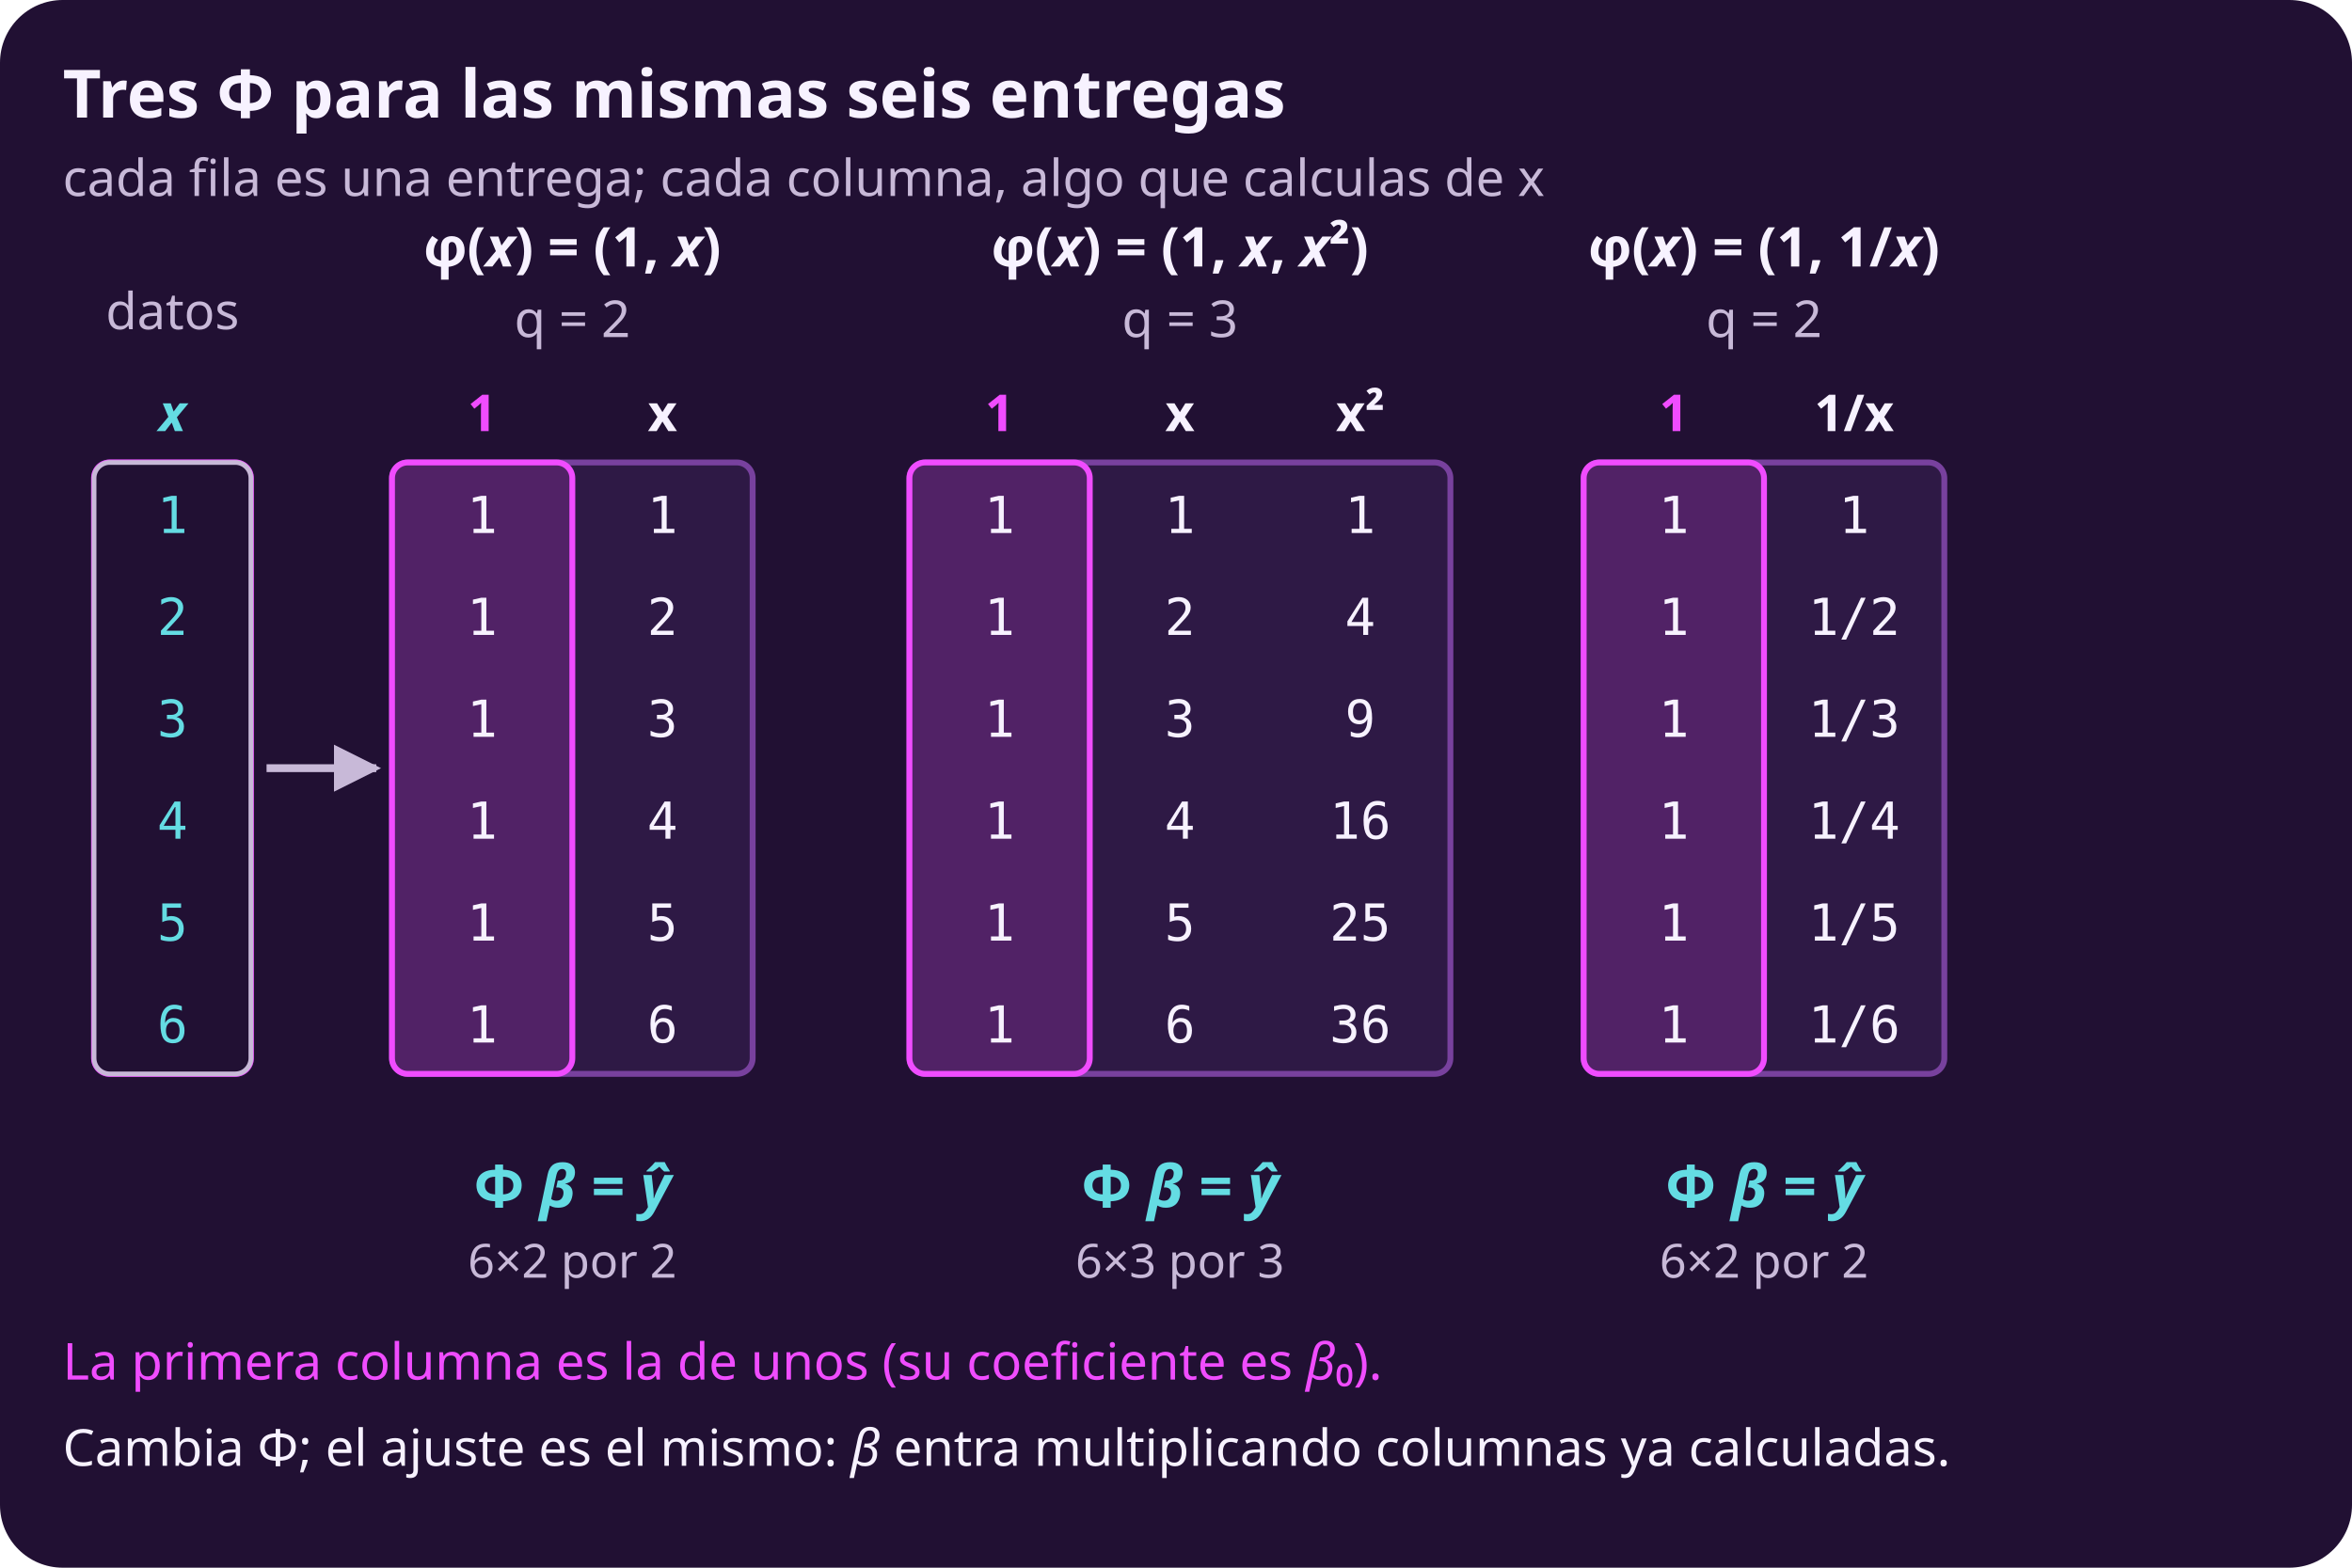
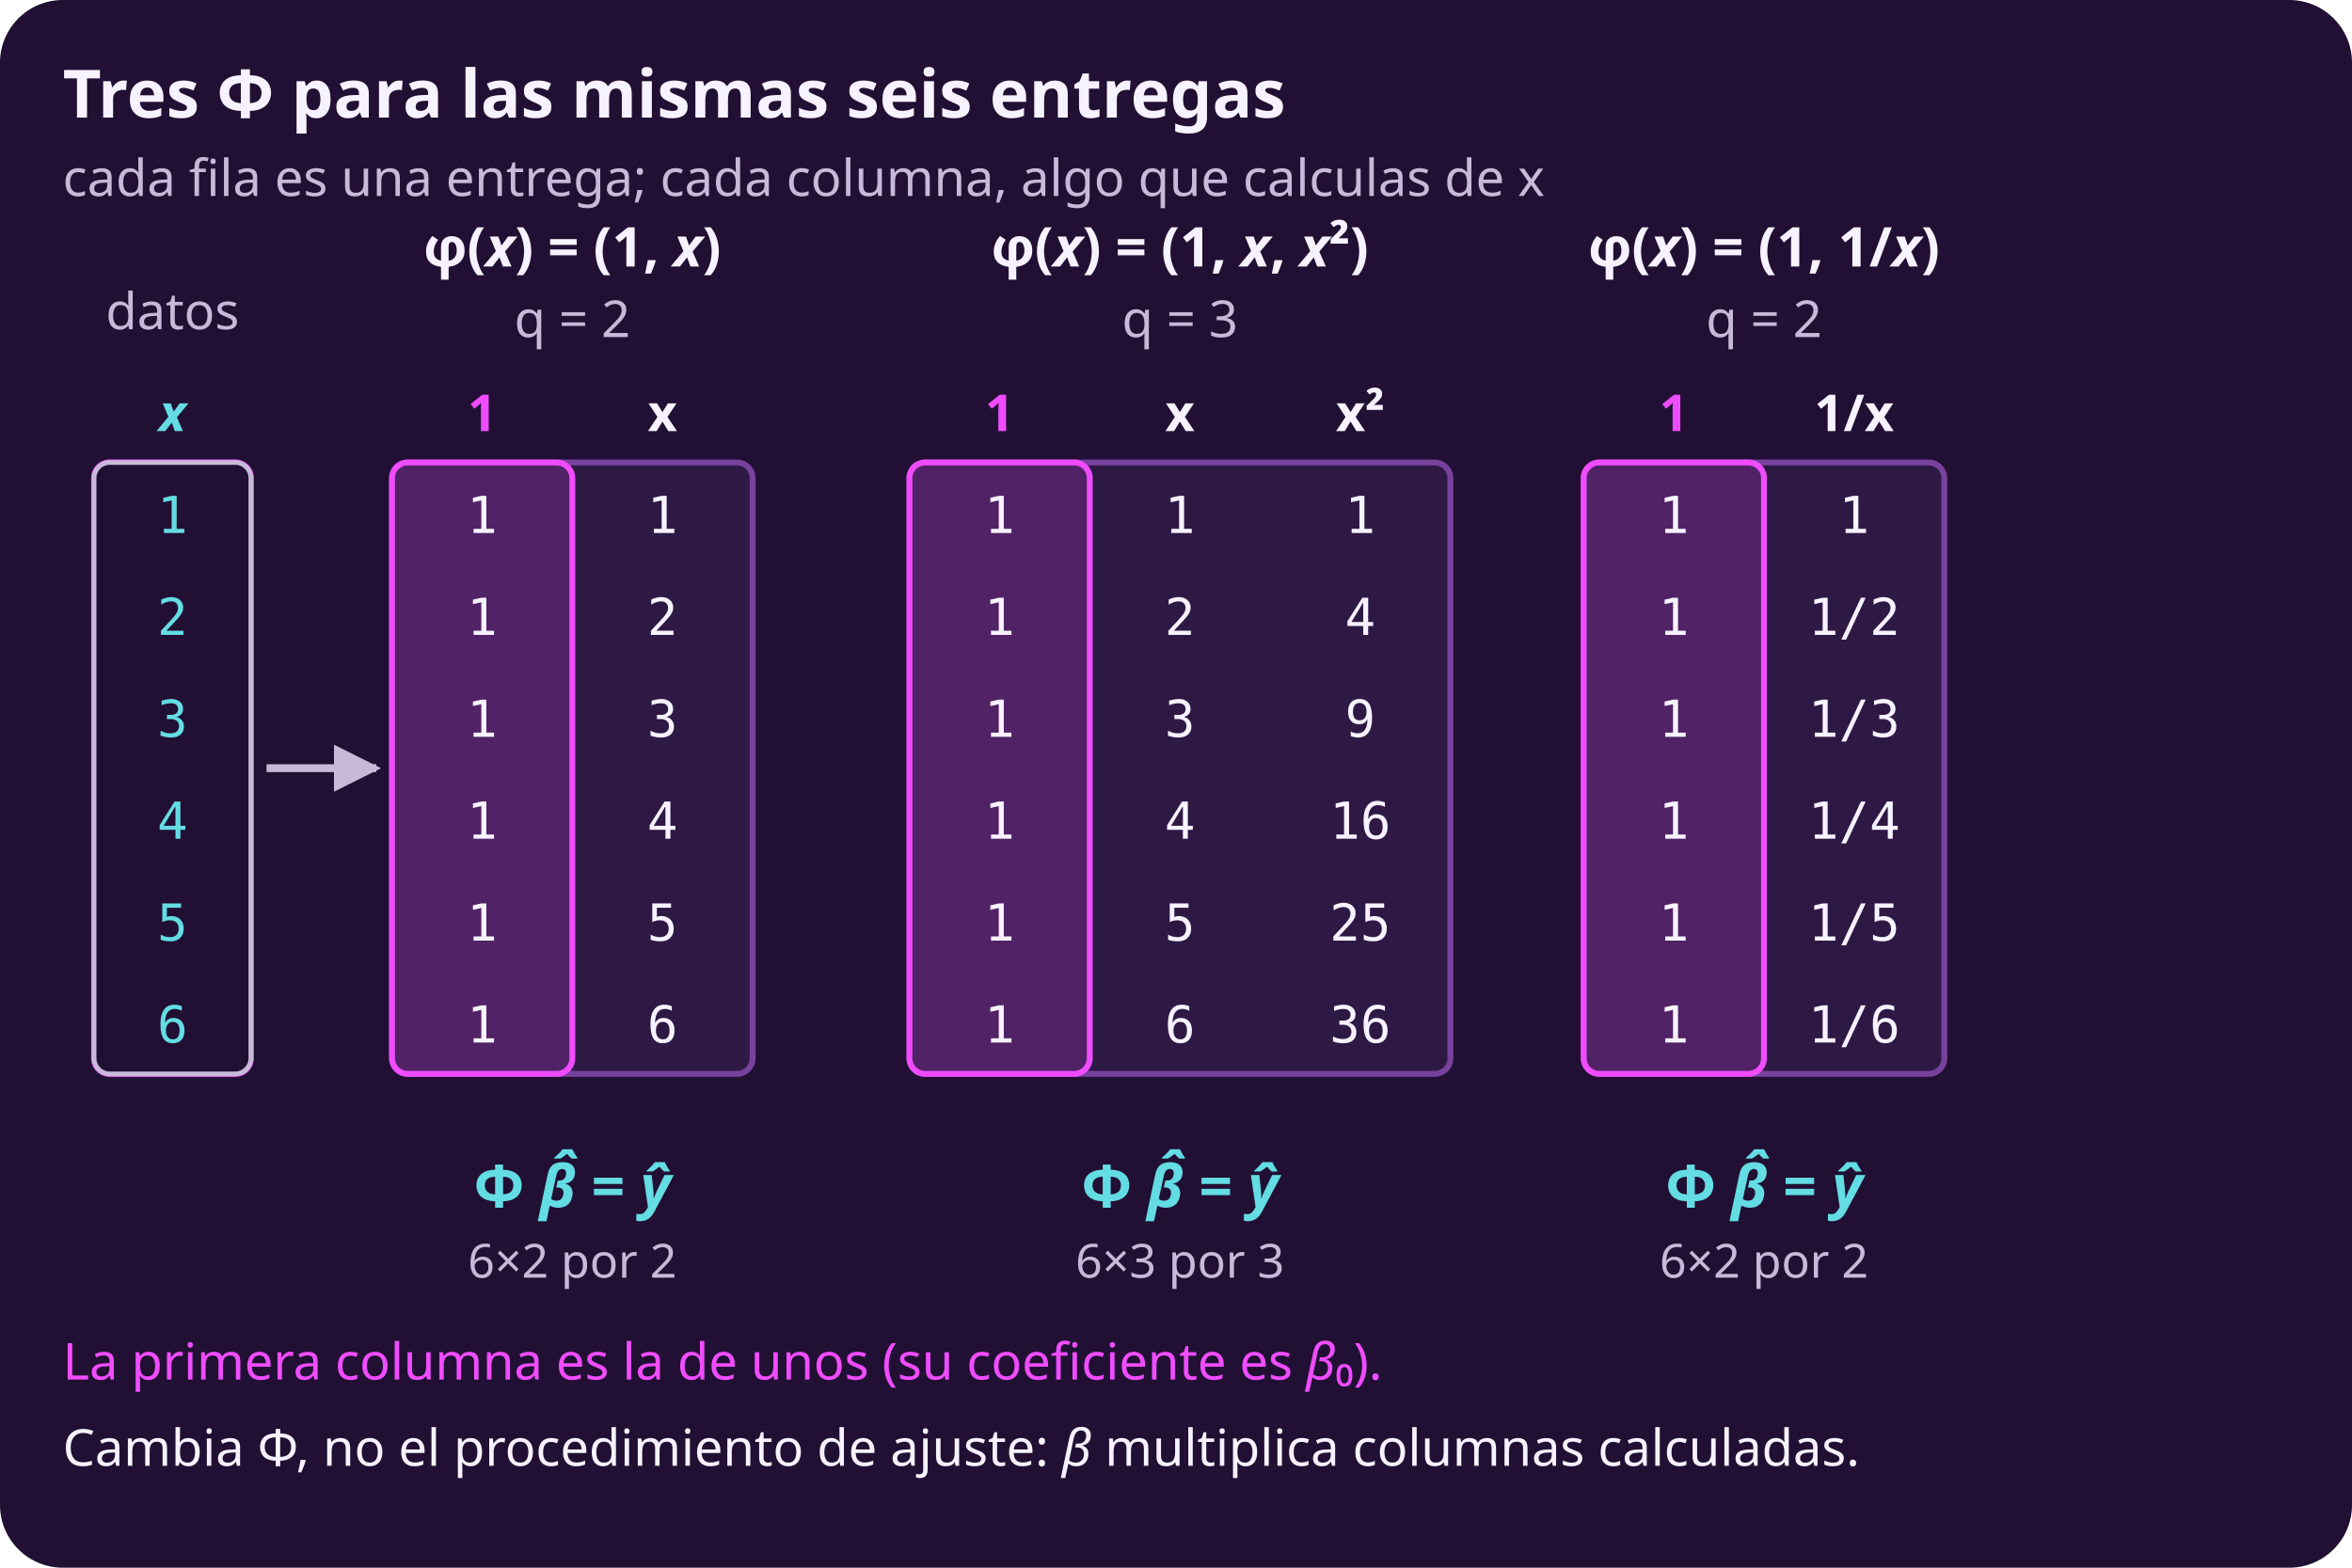
- <svg xmlns="http://www.w3.org/2000/svg" width="600" height="400" viewBox="0 0 600 400" role="img" aria-label="Las seis entregas, con x de 1 a 6, escritas con tres matrices de diseño lado a lado: phi de x igual a (1, x), con 2 columnas; (1, x, x al cuadrado), con 3 columnas y valores 1, 4, 9, 16, 25 y 36; y (1, 1 entre x), con 2 columnas y valores 1, 1/2, 1/3, 1/4, 1/5 y 1/6. La primera columna de cada una es la de unos. Debajo de cada matriz, la misma multiplicación Φ por beta igual a y gorro.">
+ <svg xmlns="http://www.w3.org/2000/svg" width="600" height="400" viewBox="0 0 600 400" role="img" aria-label="Las seis entregas, con x de 1 a 6, escritas con tres matrices de diseño lado a lado: phi de x igual a (1, x), con 2 columnas; (1, x, x al cuadrado), con 3 columnas y valores 1, 4, 9, 16, 25 y 36; y (1, 1 entre x), con 2 columnas y valores 1, 1/2, 1/3, 1/4, 1/5 y 1/6. La primera columna de cada una es la de unos. Debajo de cada matriz, la misma multiplicación Φ por beta gorro igual a y gorro.">
  <rect x="0" y="0" width="600" height="400" rx="16" fill="#211033" />
  <defs>
    <marker id="p" viewBox="0 0 10 10" refX="9" refY="5" markerWidth="6" markerHeight="6" orient="auto-start-reverse">
      <path d="M 0 0 L 10 5 L 0 10 z" fill="#f04cff" />
    </marker>
    <marker id="s" viewBox="0 0 10 10" refX="9" refY="5" markerWidth="6" markerHeight="6" orient="auto-start-reverse">
      <path d="M 0 0 L 10 5 L 0 10 z" fill="#c8b9d8" />
    </marker>
  </defs>
  <text x="16" y="30" fill="#f7f2ff" font-family="system-ui, sans-serif" font-size="17" text-anchor="start" font-weight="700">Tres Φ para las mismas seis entregas</text>
  <text x="16" y="50" fill="#c8b9d8" font-family="system-ui, sans-serif" font-size="13" text-anchor="start">cada fila es una entrega; cada columna, algo que calculas de x</text>
  <text x="44" y="84" fill="#c8b9d8" font-family="system-ui, sans-serif" font-size="13" text-anchor="middle">datos</text>
  <rect x="24" y="118" width="40" height="156" rx="4" fill="#2e1945" stroke="#78419e" stroke-width="1.5" />
  <rect x="24" y="118" width="40" height="156" rx="4" fill="#512266" stroke="#f04cff" stroke-width="1.5" />
  <text x="44" y="110" fill="#f04cff" font-family="system-ui, sans-serif" font-size="13" text-anchor="middle" font-weight="700" />
  <text x="44" y="136" fill="#f7f2ff" font-family="ui-monospace, SFMono-Regular, Menlo, monospace" font-size="13" text-anchor="middle">1</text>
  <text x="44" y="162" fill="#f7f2ff" font-family="ui-monospace, SFMono-Regular, Menlo, monospace" font-size="13" text-anchor="middle">2</text>
  <text x="44" y="188" fill="#f7f2ff" font-family="ui-monospace, SFMono-Regular, Menlo, monospace" font-size="13" text-anchor="middle">3</text>
  <text x="44" y="214" fill="#f7f2ff" font-family="ui-monospace, SFMono-Regular, Menlo, monospace" font-size="13" text-anchor="middle">4</text>
  <text x="44" y="240" fill="#f7f2ff" font-family="ui-monospace, SFMono-Regular, Menlo, monospace" font-size="13" text-anchor="middle">5</text>
  <text x="44" y="266" fill="#f7f2ff" font-family="ui-monospace, SFMono-Regular, Menlo, monospace" font-size="13" text-anchor="middle">6</text>
  <rect x="24" y="118" width="40" height="156" rx="4" fill="#211033" stroke="#c8b9d8" stroke-width="1.2" />
  <text x="44" y="136" fill="#64dce3" font-family="ui-monospace, SFMono-Regular, Menlo, monospace" font-size="13" text-anchor="middle">1</text>
  <text x="44" y="162" fill="#64dce3" font-family="ui-monospace, SFMono-Regular, Menlo, monospace" font-size="13" text-anchor="middle">2</text>
  <text x="44" y="188" fill="#64dce3" font-family="ui-monospace, SFMono-Regular, Menlo, monospace" font-size="13" text-anchor="middle">3</text>
  <text x="44" y="214" fill="#64dce3" font-family="ui-monospace, SFMono-Regular, Menlo, monospace" font-size="13" text-anchor="middle">4</text>
  <text x="44" y="240" fill="#64dce3" font-family="ui-monospace, SFMono-Regular, Menlo, monospace" font-size="13" text-anchor="middle">5</text>
  <text x="44" y="266" fill="#64dce3" font-family="ui-monospace, SFMono-Regular, Menlo, monospace" font-size="13" text-anchor="middle">6</text>
  <text x="44" y="110" fill="#64dce3" font-family="system-ui, sans-serif" font-size="13" text-anchor="middle" font-weight="700" font-style="italic">x</text>
  <text x="146" y="68" fill="#f7f2ff" font-family="system-ui, sans-serif" font-size="14" text-anchor="middle" font-weight="700">φ(<tspan font-style="italic">x</tspan>) = (1, <tspan font-style="italic">x</tspan>)</text>
  <text x="146" y="86" fill="#c8b9d8" font-family="system-ui, sans-serif" font-size="13" text-anchor="middle">q = 2</text>
  <rect x="100" y="118" width="92" height="156" rx="4" fill="#2e1945" stroke="#78419e" stroke-width="1.5" />
  <rect x="100" y="118" width="46" height="156" rx="4" fill="#512266" stroke="#f04cff" stroke-width="1.5" />
  <text x="123" y="110" fill="#f04cff" font-family="system-ui, sans-serif" font-size="13" text-anchor="middle" font-weight="700">1</text>
  <text x="169" y="110" fill="#f7f2ff" font-family="system-ui, sans-serif" font-size="13" text-anchor="middle" font-weight="700">x</text>
  <text x="123" y="136" fill="#f7f2ff" font-family="ui-monospace, SFMono-Regular, Menlo, monospace" font-size="13" text-anchor="middle">1</text>
  <text x="169" y="136" fill="#f7f2ff" font-family="ui-monospace, SFMono-Regular, Menlo, monospace" font-size="13" text-anchor="middle">1</text>
  <text x="123" y="162" fill="#f7f2ff" font-family="ui-monospace, SFMono-Regular, Menlo, monospace" font-size="13" text-anchor="middle">1</text>
  <text x="169" y="162" fill="#f7f2ff" font-family="ui-monospace, SFMono-Regular, Menlo, monospace" font-size="13" text-anchor="middle">2</text>
  <text x="123" y="188" fill="#f7f2ff" font-family="ui-monospace, SFMono-Regular, Menlo, monospace" font-size="13" text-anchor="middle">1</text>
  <text x="169" y="188" fill="#f7f2ff" font-family="ui-monospace, SFMono-Regular, Menlo, monospace" font-size="13" text-anchor="middle">3</text>
  <text x="123" y="214" fill="#f7f2ff" font-family="ui-monospace, SFMono-Regular, Menlo, monospace" font-size="13" text-anchor="middle">1</text>
  <text x="169" y="214" fill="#f7f2ff" font-family="ui-monospace, SFMono-Regular, Menlo, monospace" font-size="13" text-anchor="middle">4</text>
  <text x="123" y="240" fill="#f7f2ff" font-family="ui-monospace, SFMono-Regular, Menlo, monospace" font-size="13" text-anchor="middle">1</text>
  <text x="169" y="240" fill="#f7f2ff" font-family="ui-monospace, SFMono-Regular, Menlo, monospace" font-size="13" text-anchor="middle">5</text>
  <text x="123" y="266" fill="#f7f2ff" font-family="ui-monospace, SFMono-Regular, Menlo, monospace" font-size="13" text-anchor="middle">1</text>
  <text x="169" y="266" fill="#f7f2ff" font-family="ui-monospace, SFMono-Regular, Menlo, monospace" font-size="13" text-anchor="middle">6</text>
-   <text x="146" y="308" fill="#64dce3" font-family="system-ui, sans-serif" font-size="15" text-anchor="middle" font-weight="700">Φ <tspan font-style="italic">β</tspan> = <tspan font-style="italic">ŷ</tspan>
+   <text x="146" y="308" fill="#64dce3" font-family="system-ui, sans-serif" font-size="15" text-anchor="middle" font-weight="700">Φ <tspan font-style="italic">β̂</tspan> = <tspan font-style="italic">ŷ</tspan>
  </text>
  <text x="146" y="326" fill="#c8b9d8" font-family="system-ui, sans-serif" font-size="12" text-anchor="middle">6×2 por 2</text>
  <text x="301" y="68" fill="#f7f2ff" font-family="system-ui, sans-serif" font-size="14" text-anchor="middle" font-weight="700">φ(<tspan font-style="italic">x</tspan>) = (1, <tspan font-style="italic">x</tspan>, <tspan font-style="italic">x</tspan>²)</text>
  <text x="301" y="86" fill="#c8b9d8" font-family="system-ui, sans-serif" font-size="13" text-anchor="middle">q = 3</text>
  <rect x="232" y="118" width="138" height="156" rx="4" fill="#2e1945" stroke="#78419e" stroke-width="1.5" />
  <rect x="232" y="118" width="46" height="156" rx="4" fill="#512266" stroke="#f04cff" stroke-width="1.5" />
  <text x="255" y="110" fill="#f04cff" font-family="system-ui, sans-serif" font-size="13" text-anchor="middle" font-weight="700">1</text>
  <text x="301" y="110" fill="#f7f2ff" font-family="system-ui, sans-serif" font-size="13" text-anchor="middle" font-weight="700">x</text>
  <text x="347" y="110" fill="#f7f2ff" font-family="system-ui, sans-serif" font-size="13" text-anchor="middle" font-weight="700">x²</text>
  <text x="255" y="136" fill="#f7f2ff" font-family="ui-monospace, SFMono-Regular, Menlo, monospace" font-size="13" text-anchor="middle">1</text>
  <text x="301" y="136" fill="#f7f2ff" font-family="ui-monospace, SFMono-Regular, Menlo, monospace" font-size="13" text-anchor="middle">1</text>
  <text x="347" y="136" fill="#f7f2ff" font-family="ui-monospace, SFMono-Regular, Menlo, monospace" font-size="13" text-anchor="middle">1</text>
  <text x="255" y="162" fill="#f7f2ff" font-family="ui-monospace, SFMono-Regular, Menlo, monospace" font-size="13" text-anchor="middle">1</text>
  <text x="301" y="162" fill="#f7f2ff" font-family="ui-monospace, SFMono-Regular, Menlo, monospace" font-size="13" text-anchor="middle">2</text>
  <text x="347" y="162" fill="#f7f2ff" font-family="ui-monospace, SFMono-Regular, Menlo, monospace" font-size="13" text-anchor="middle">4</text>
  <text x="255" y="188" fill="#f7f2ff" font-family="ui-monospace, SFMono-Regular, Menlo, monospace" font-size="13" text-anchor="middle">1</text>
  <text x="301" y="188" fill="#f7f2ff" font-family="ui-monospace, SFMono-Regular, Menlo, monospace" font-size="13" text-anchor="middle">3</text>
  <text x="347" y="188" fill="#f7f2ff" font-family="ui-monospace, SFMono-Regular, Menlo, monospace" font-size="13" text-anchor="middle">9</text>
  <text x="255" y="214" fill="#f7f2ff" font-family="ui-monospace, SFMono-Regular, Menlo, monospace" font-size="13" text-anchor="middle">1</text>
  <text x="301" y="214" fill="#f7f2ff" font-family="ui-monospace, SFMono-Regular, Menlo, monospace" font-size="13" text-anchor="middle">4</text>
  <text x="347" y="214" fill="#f7f2ff" font-family="ui-monospace, SFMono-Regular, Menlo, monospace" font-size="13" text-anchor="middle">16</text>
  <text x="255" y="240" fill="#f7f2ff" font-family="ui-monospace, SFMono-Regular, Menlo, monospace" font-size="13" text-anchor="middle">1</text>
  <text x="301" y="240" fill="#f7f2ff" font-family="ui-monospace, SFMono-Regular, Menlo, monospace" font-size="13" text-anchor="middle">5</text>
  <text x="347" y="240" fill="#f7f2ff" font-family="ui-monospace, SFMono-Regular, Menlo, monospace" font-size="13" text-anchor="middle">25</text>
  <text x="255" y="266" fill="#f7f2ff" font-family="ui-monospace, SFMono-Regular, Menlo, monospace" font-size="13" text-anchor="middle">1</text>
  <text x="301" y="266" fill="#f7f2ff" font-family="ui-monospace, SFMono-Regular, Menlo, monospace" font-size="13" text-anchor="middle">6</text>
  <text x="347" y="266" fill="#f7f2ff" font-family="ui-monospace, SFMono-Regular, Menlo, monospace" font-size="13" text-anchor="middle">36</text>
-   <text x="301" y="308" fill="#64dce3" font-family="system-ui, sans-serif" font-size="15" text-anchor="middle" font-weight="700">Φ <tspan font-style="italic">β</tspan> = <tspan font-style="italic">ŷ</tspan>
+   <text x="301" y="308" fill="#64dce3" font-family="system-ui, sans-serif" font-size="15" text-anchor="middle" font-weight="700">Φ <tspan font-style="italic">β̂</tspan> = <tspan font-style="italic">ŷ</tspan>
  </text>
  <text x="301" y="326" fill="#c8b9d8" font-family="system-ui, sans-serif" font-size="12" text-anchor="middle">6×3 por 3</text>
  <text x="450" y="68" fill="#f7f2ff" font-family="system-ui, sans-serif" font-size="14" text-anchor="middle" font-weight="700">φ(<tspan font-style="italic">x</tspan>) = (1, 1/<tspan font-style="italic">x</tspan>)</text>
  <text x="450" y="86" fill="#c8b9d8" font-family="system-ui, sans-serif" font-size="13" text-anchor="middle">q = 2</text>
  <rect x="404" y="118" width="92" height="156" rx="4" fill="#2e1945" stroke="#78419e" stroke-width="1.5" />
  <rect x="404" y="118" width="46" height="156" rx="4" fill="#512266" stroke="#f04cff" stroke-width="1.5" />
  <text x="427" y="110" fill="#f04cff" font-family="system-ui, sans-serif" font-size="13" text-anchor="middle" font-weight="700">1</text>
  <text x="473" y="110" fill="#f7f2ff" font-family="system-ui, sans-serif" font-size="13" text-anchor="middle" font-weight="700">1/x</text>
  <text x="427" y="136" fill="#f7f2ff" font-family="ui-monospace, SFMono-Regular, Menlo, monospace" font-size="13" text-anchor="middle">1</text>
  <text x="473" y="136" fill="#f7f2ff" font-family="ui-monospace, SFMono-Regular, Menlo, monospace" font-size="13" text-anchor="middle">1</text>
  <text x="427" y="162" fill="#f7f2ff" font-family="ui-monospace, SFMono-Regular, Menlo, monospace" font-size="13" text-anchor="middle">1</text>
  <text x="473" y="162" fill="#f7f2ff" font-family="ui-monospace, SFMono-Regular, Menlo, monospace" font-size="13" text-anchor="middle">1/2</text>
  <text x="427" y="188" fill="#f7f2ff" font-family="ui-monospace, SFMono-Regular, Menlo, monospace" font-size="13" text-anchor="middle">1</text>
  <text x="473" y="188" fill="#f7f2ff" font-family="ui-monospace, SFMono-Regular, Menlo, monospace" font-size="13" text-anchor="middle">1/3</text>
  <text x="427" y="214" fill="#f7f2ff" font-family="ui-monospace, SFMono-Regular, Menlo, monospace" font-size="13" text-anchor="middle">1</text>
  <text x="473" y="214" fill="#f7f2ff" font-family="ui-monospace, SFMono-Regular, Menlo, monospace" font-size="13" text-anchor="middle">1/4</text>
  <text x="427" y="240" fill="#f7f2ff" font-family="ui-monospace, SFMono-Regular, Menlo, monospace" font-size="13" text-anchor="middle">1</text>
  <text x="473" y="240" fill="#f7f2ff" font-family="ui-monospace, SFMono-Regular, Menlo, monospace" font-size="13" text-anchor="middle">1/5</text>
  <text x="427" y="266" fill="#f7f2ff" font-family="ui-monospace, SFMono-Regular, Menlo, monospace" font-size="13" text-anchor="middle">1</text>
  <text x="473" y="266" fill="#f7f2ff" font-family="ui-monospace, SFMono-Regular, Menlo, monospace" font-size="13" text-anchor="middle">1/6</text>
-   <text x="450" y="308" fill="#64dce3" font-family="system-ui, sans-serif" font-size="15" text-anchor="middle" font-weight="700">Φ <tspan font-style="italic">β</tspan> = <tspan font-style="italic">ŷ</tspan>
+   <text x="450" y="308" fill="#64dce3" font-family="system-ui, sans-serif" font-size="15" text-anchor="middle" font-weight="700">Φ <tspan font-style="italic">β̂</tspan> = <tspan font-style="italic">ŷ</tspan>
  </text>
  <text x="450" y="326" fill="#c8b9d8" font-family="system-ui, sans-serif" font-size="12" text-anchor="middle">6×2 por 2</text>
  <line x1="68" y1="196" x2="96" y2="196" stroke="#c8b9d8" stroke-width="2" marker-end="url(#s)" />
  <text x="16" y="352" fill="#f04cff" font-family="system-ui, sans-serif" font-size="13" text-anchor="start">La primera columna es la de unos (su coeficiente es <tspan font-style="italic">β</tspan>₀).</text>
-   <text x="16" y="374" fill="#f7f2ff" font-family="system-ui, sans-serif" font-size="13" text-anchor="start">Cambia Φ; el ajuste es el mismo: <tspan font-style="italic">β</tspan> entra multiplicando columnas ya calculadas.</text>
+   <text x="16" y="374" fill="#f7f2ff" font-family="system-ui, sans-serif" font-size="13" text-anchor="start">Cambia Φ, no el procedimiento de ajuste: <tspan font-style="italic">β</tspan> multiplica columnas calculadas.</text>
</svg>
